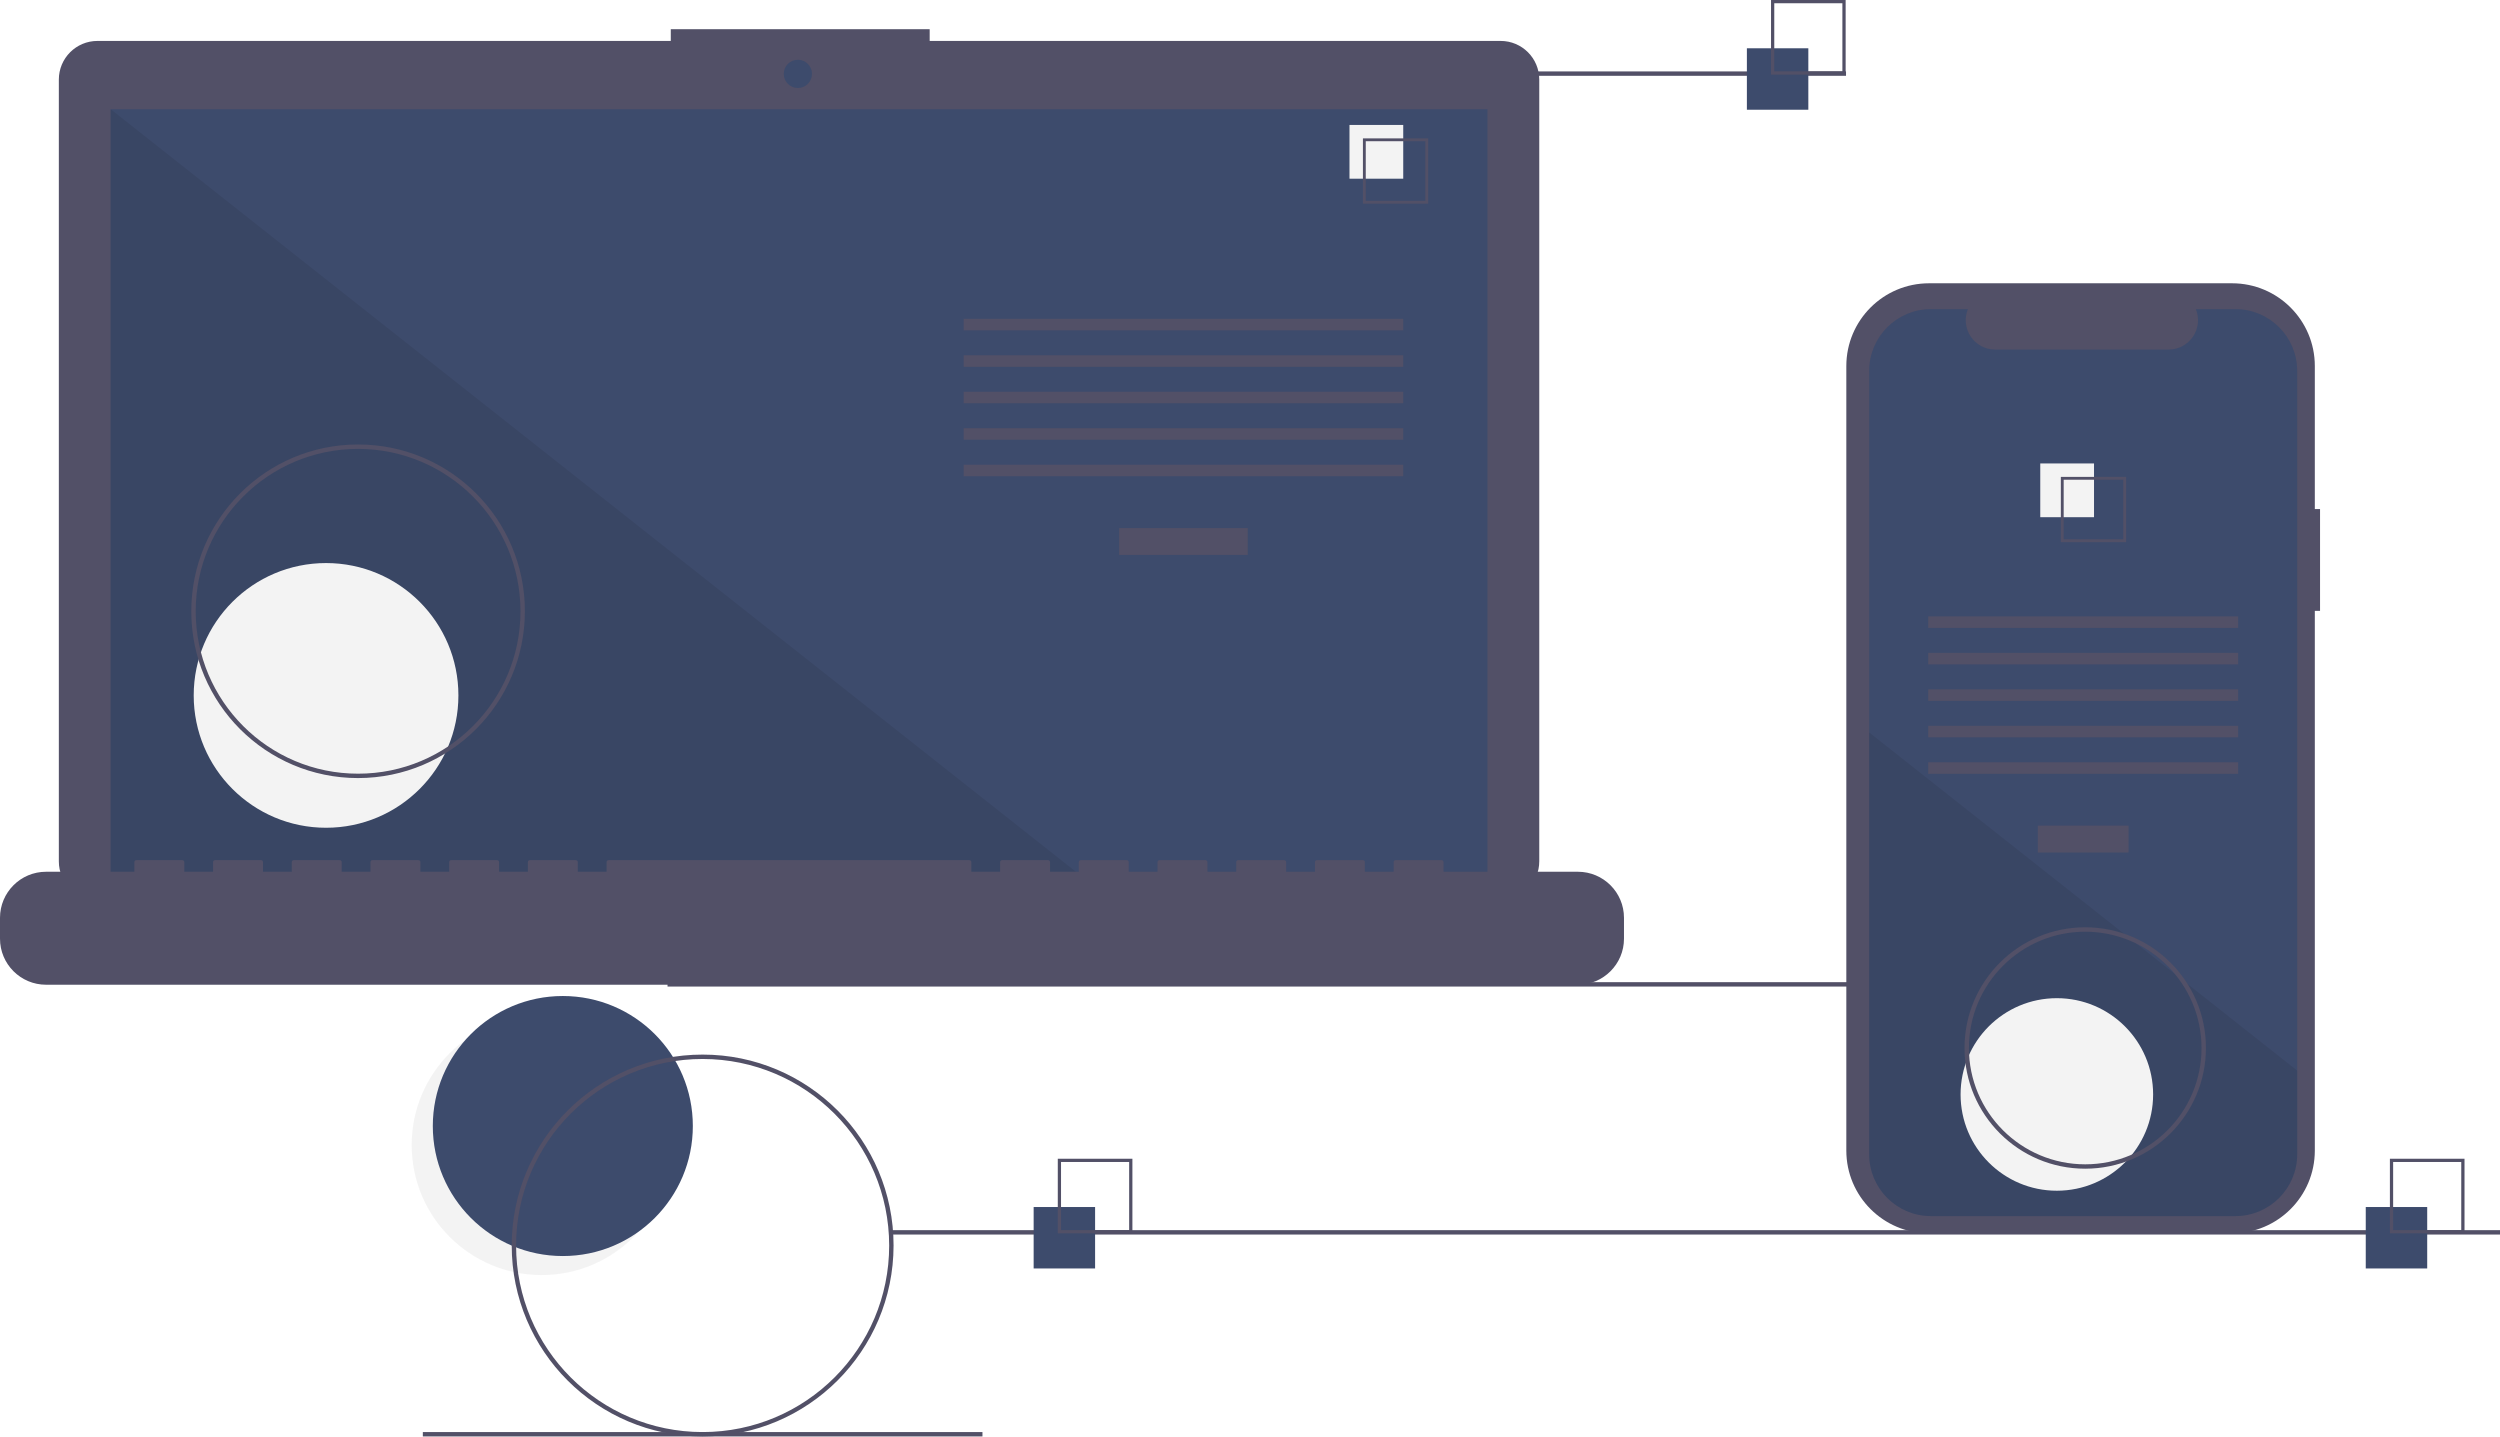
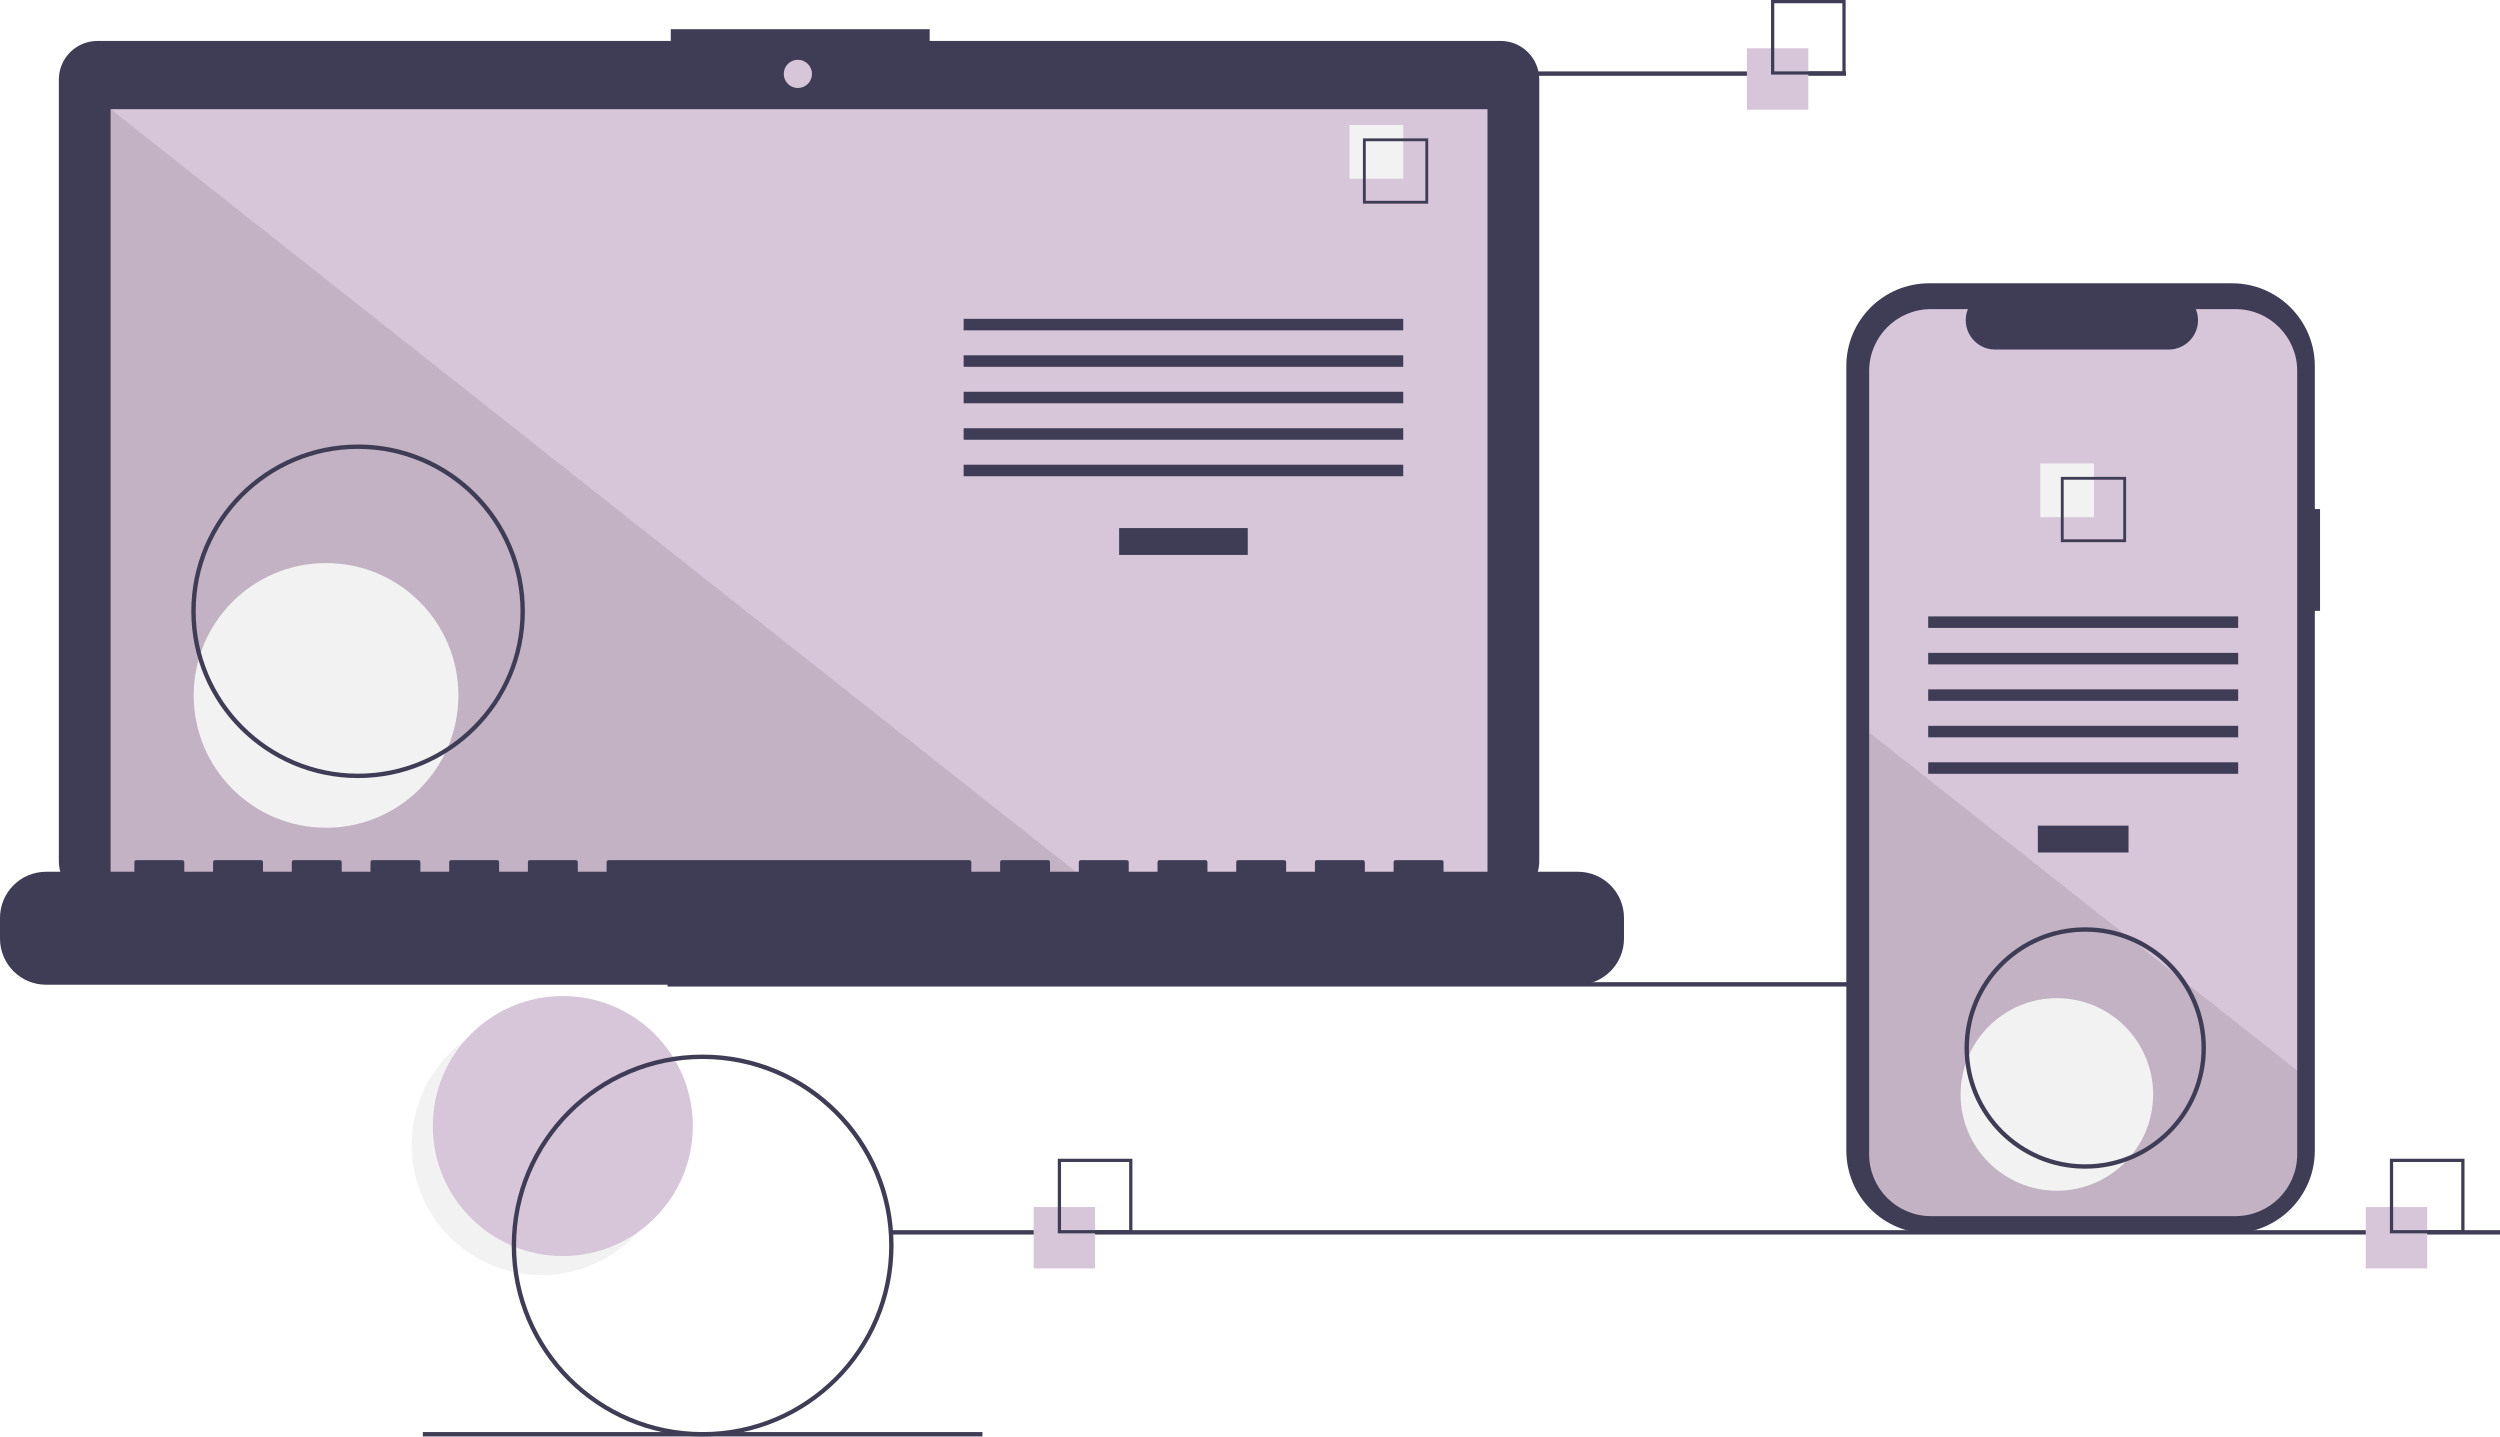
- <svg xmlns="http://www.w3.org/2000/svg" opacity="0.9" data-name="Layer 1" width="1139.171" height="654.543" viewBox="0 0 1139.171 654.543">
+ <svg xmlns="http://www.w3.org/2000/svg" data-name="Layer 1" width="1139.171" height="654.543" viewBox="0 0 1139.171 654.543">
  <circle cx="246.827" cy="521.765" r="59.243" fill="#f2f2f2" />
-   <circle cx="256.46" cy="513.095" r="59.243" fill="#28375c" />
+   <circle cx="256.46" cy="513.095" r="59.243" fill="#d7c5d9" />
  <rect x="304.171" y="447.543" width="733" height="2" fill="#3f3d56" />
  <path d="M714.207,141.381H454.038v-5.362h-117.971v5.362H74.825a17.599,17.599,0,0,0-17.599,17.599V515.231a17.599,17.599,0,0,0,17.599,17.599H714.207a17.599,17.599,0,0,0,17.599-17.599V158.979A17.599,17.599,0,0,0,714.207,141.381Z" transform="translate(-30.41456 -122.7284)" fill="#3f3d56" />
-   <rect x="50.406" y="49.754" width="627.391" height="353.913" fill="#28375c" />
-   <circle cx="363.565" cy="33.667" r="6.435" fill="#28375c" />
+   <rect x="50.406" y="49.754" width="627.391" height="353.913" fill="#d7c5d9" />
+   <circle cx="363.565" cy="33.667" r="6.435" fill="#d7c5d9" />
  <polygon points="498.374 403.667 50.406 403.667 50.406 49.754 498.374 403.667" opacity="0.1" />
  <circle cx="148.574" cy="316.876" r="60.307" fill="#f2f2f2" />
  <rect x="509.953" y="240.622" width="58.605" height="12.246" fill="#3f3d56" />
  <rect x="439.102" y="145.279" width="200.307" height="5.248" fill="#3f3d56" />
  <rect x="439.102" y="161.898" width="200.307" height="5.248" fill="#3f3d56" />
  <rect x="439.102" y="178.518" width="200.307" height="5.248" fill="#3f3d56" />
  <rect x="439.102" y="195.137" width="200.307" height="5.248" fill="#3f3d56" />
  <rect x="439.102" y="211.756" width="200.307" height="5.248" fill="#3f3d56" />
  <rect x="614.917" y="56.934" width="24.492" height="24.492" fill="#f2f2f2" />
  <path d="M681.195,215.525h-29.74v-29.74h29.74Zm-28.447-1.293h27.154V187.078H652.748Z" transform="translate(-30.41456 -122.7284)" fill="#3f3d56" />
  <path d="M749.422,519.96H688.192v-4.412a.875.875,0,0,0-.875-.875h-20.993a.875.875,0,0,0-.875.875v4.412H652.329v-4.412a.875.875,0,0,0-.875-.875H630.462a.875.875,0,0,0-.875.875v4.412H616.467v-4.412a.875.875,0,0,0-.875-.875H594.599a.875.875,0,0,0-.875.875v4.412H580.604v-4.412a.875.875,0,0,0-.875-.875H558.736a.875.875,0,0,0-.875.875v4.412H544.741v-4.412a.875.875,0,0,0-.875-.875H522.873a.875.875,0,0,0-.875.875v4.412H508.878v-4.412a.875.875,0,0,0-.875-.875h-20.993a.875.875,0,0,0-.875.875v4.412H473.015v-4.412a.875.875,0,0,0-.875-.875H307.696a.875.875,0,0,0-.875.875v4.412H293.701v-4.412a.875.875,0,0,0-.875-.875H271.833a.875.875,0,0,0-.875.875v4.412H257.838v-4.412a.875.875,0,0,0-.875-.875h-20.993a.875.875,0,0,0-.875.875v4.412H221.975v-4.412a.875.875,0,0,0-.875-.875H200.107a.875.875,0,0,0-.875.875v4.412H186.112v-4.412a.875.875,0,0,0-.875-.875H164.244a.875.875,0,0,0-.875.875v4.412H150.249v-4.412a.875.875,0,0,0-.875-.875H128.381a.875.875,0,0,0-.875.875v4.412H114.386v-4.412a.875.875,0,0,0-.875-.875H92.519a.875.875,0,0,0-.875.875v4.412H51.407a20.993,20.993,0,0,0-20.993,20.993v9.492A20.993,20.993,0,0,0,51.407,571.438H749.422a20.993,20.993,0,0,0,20.993-20.993v-9.492A20.993,20.993,0,0,0,749.422,519.96Z" transform="translate(-30.41456 -122.7284)" fill="#3f3d56" />
  <path d="M193.586,477.272a76,76,0,1,1,76-76A76.086,76.086,0,0,1,193.586,477.272Zm0-150a74,74,0,1,0,74,74A74.084,74.084,0,0,0,193.586,327.272Z" transform="translate(-30.41456 -122.7284)" fill="#3f3d56" />
  <rect x="586.171" y="32.543" width="255" height="2" fill="#3f3d56" />
  <rect x="406.171" y="560.543" width="733" height="2" fill="#3f3d56" />
  <rect x="192.672" y="652.543" width="255" height="2" fill="#3f3d56" />
-   <rect x="471" y="550" width="28" height="28" fill="#28375c" />
+   <rect x="471" y="550" width="28" height="28" fill="#d7c5d9" />
  <path d="M546.415,684.728h-34v-34h34Zm-32.522-1.478H544.936V652.207H513.893Z" transform="translate(-30.41456 -122.7284)" fill="#3f3d56" />
-   <rect x="796" y="22" width="28" height="28" fill="#28375c" />
+   <rect x="796" y="22" width="28" height="28" fill="#d7c5d9" />
  <path d="M871.415,156.728h-34v-34h34Zm-32.522-1.478H869.936V124.207H838.893Z" transform="translate(-30.41456 -122.7284)" fill="#3f3d56" />
-   <rect x="1078" y="550" width="28" height="28" fill="#28375c" />
+   <rect x="1078" y="550" width="28" height="28" fill="#d7c5d9" />
  <path d="M1153.415,684.728h-34v-34h34Zm-32.522-1.478h31.043V652.207h-31.043Z" transform="translate(-30.41456 -122.7284)" fill="#3f3d56" />
  <path d="M1087.586,354.687h-2.379V289.525a37.714,37.714,0,0,0-37.714-37.714H909.44A37.714,37.714,0,0,0,871.726,289.525V647.006A37.714,37.714,0,0,0,909.44,684.72h138.053a37.714,37.714,0,0,0,37.714-37.714V401.07h2.379Z" transform="translate(-30.41456 -122.7284)" fill="#3f3d56" />
-   <path d="M1077.176,291.742v356.96a28.165,28.165,0,0,1-28.16,28.17H910.296a28.165,28.165,0,0,1-28.16-28.17v-356.96a28.163,28.163,0,0,1,28.16-28.16h16.83a13.379,13.379,0,0,0,12.39,18.43h79.09a13.379,13.379,0,0,0,12.39-18.43h18.02A28.163,28.163,0,0,1,1077.176,291.742Z" transform="translate(-30.41456 -122.7284)" fill="#28375c" />
+   <path d="M1077.176,291.742v356.96a28.165,28.165,0,0,1-28.16,28.17H910.296a28.165,28.165,0,0,1-28.16-28.17v-356.96a28.163,28.163,0,0,1,28.16-28.16h16.83a13.379,13.379,0,0,0,12.39,18.43h79.09a13.379,13.379,0,0,0,12.39-18.43h18.02A28.163,28.163,0,0,1,1077.176,291.742Z" transform="translate(-30.41456 -122.7284)" fill="#d7c5d9" />
  <rect x="928.58" y="376.218" width="41.324" height="12.246" fill="#3f3d56" />
  <rect x="878.621" y="280.875" width="141.24" height="5.248" fill="#3f3d56" />
  <rect x="878.621" y="297.494" width="141.24" height="5.248" fill="#3f3d56" />
  <rect x="878.621" y="314.114" width="141.24" height="5.248" fill="#3f3d56" />
  <rect x="878.621" y="330.733" width="141.24" height="5.248" fill="#3f3d56" />
  <rect x="878.621" y="347.352" width="141.24" height="5.248" fill="#3f3d56" />
  <rect x="929.684" y="211.179" width="24.492" height="24.492" fill="#f2f2f2" />
  <path d="M969.474,340.032v29.74h29.74v-29.74Zm28.45,28.45h-27.16v-27.16h27.16Z" transform="translate(-30.41456 -122.7284)" fill="#3f3d56" />
  <path d="M1077.176,610.582v38.12a28.165,28.165,0,0,1-28.16,28.17H910.296a28.165,28.165,0,0,1-28.16-28.17v-192.21l116.87,92.33,2,1.58,21.74,17.17,2.03,1.61Z" transform="translate(-30.41456 -122.7284)" opacity="0.1" />
  <circle cx="937.241" cy="498.707" r="43.868" fill="#f2f2f2" />
  <path d="M350.586,777.272a87,87,0,1,1,87-87A87.099,87.099,0,0,1,350.586,777.272Zm0-172a85,85,0,1,0,85,85A85.096,85.096,0,0,0,350.586,605.272Z" transform="translate(-30.41456 -122.7284)" fill="#3f3d56" />
  <path d="M980.586,655.272a55,55,0,1,1,55-55A55.062,55.062,0,0,1,980.586,655.272Zm0-108a53,53,0,1,0,53,53A53.06,53.06,0,0,0,980.586,547.272Z" transform="translate(-30.41456 -122.7284)" fill="#3f3d56" />
</svg>
